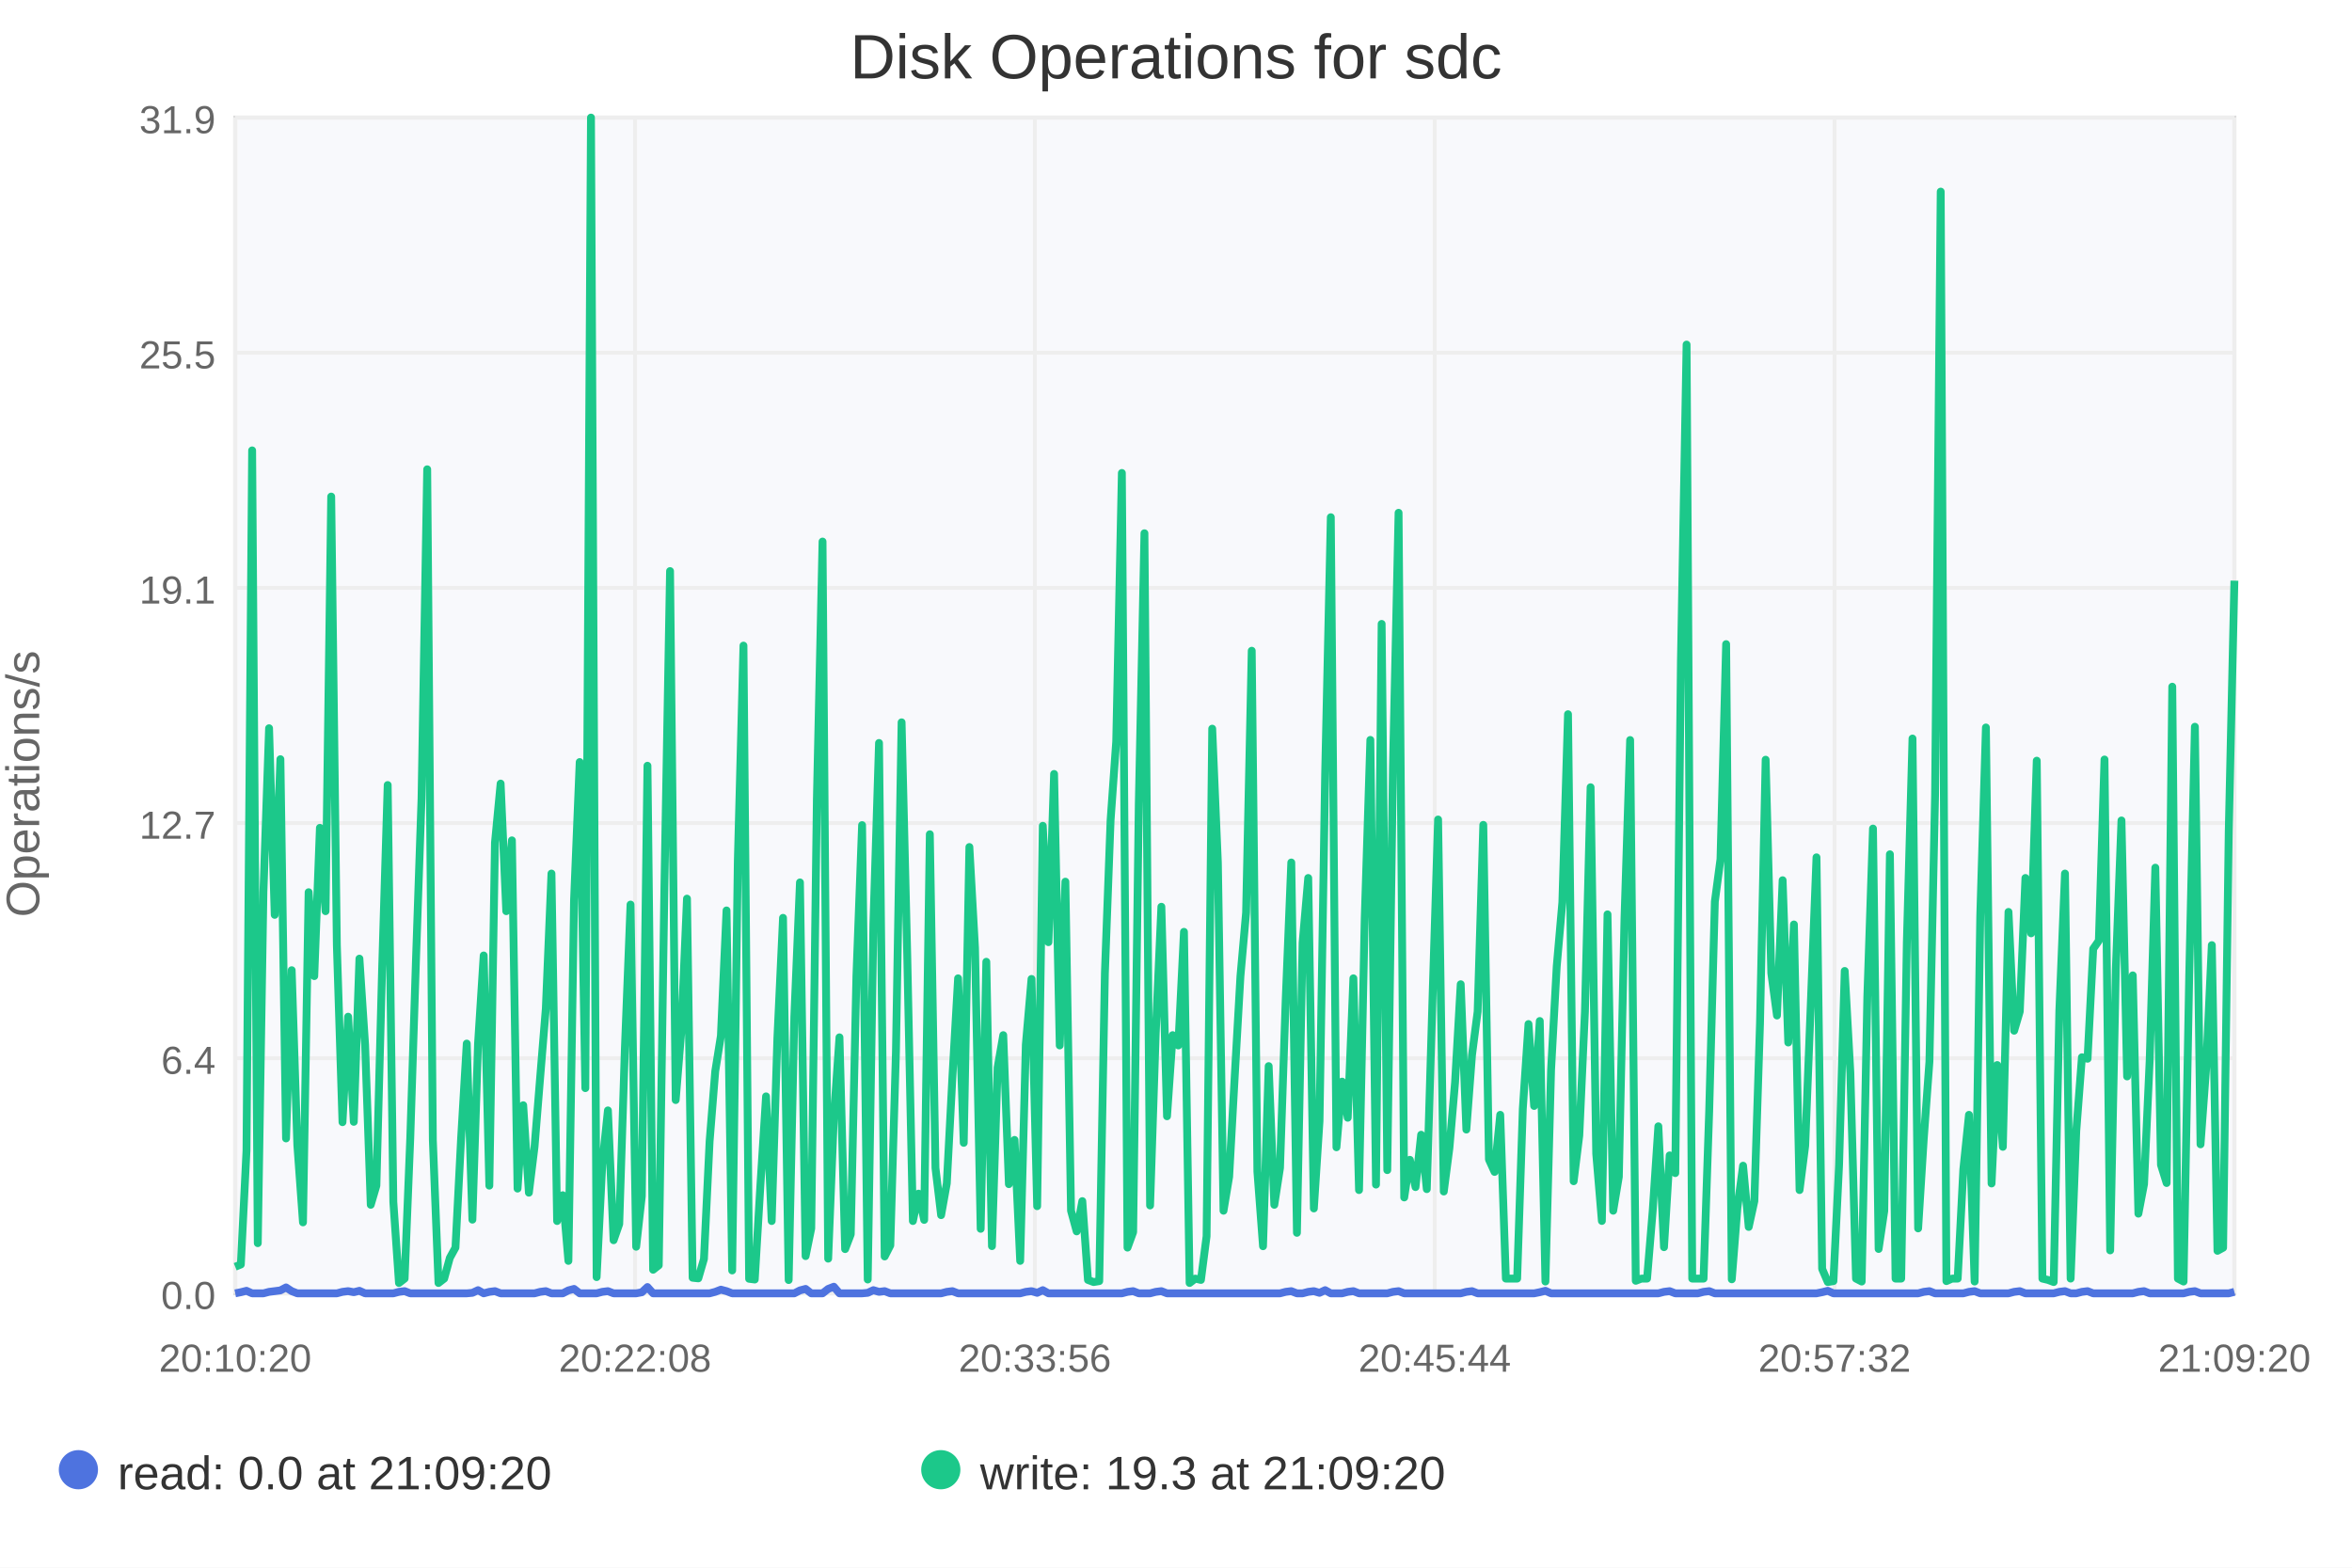
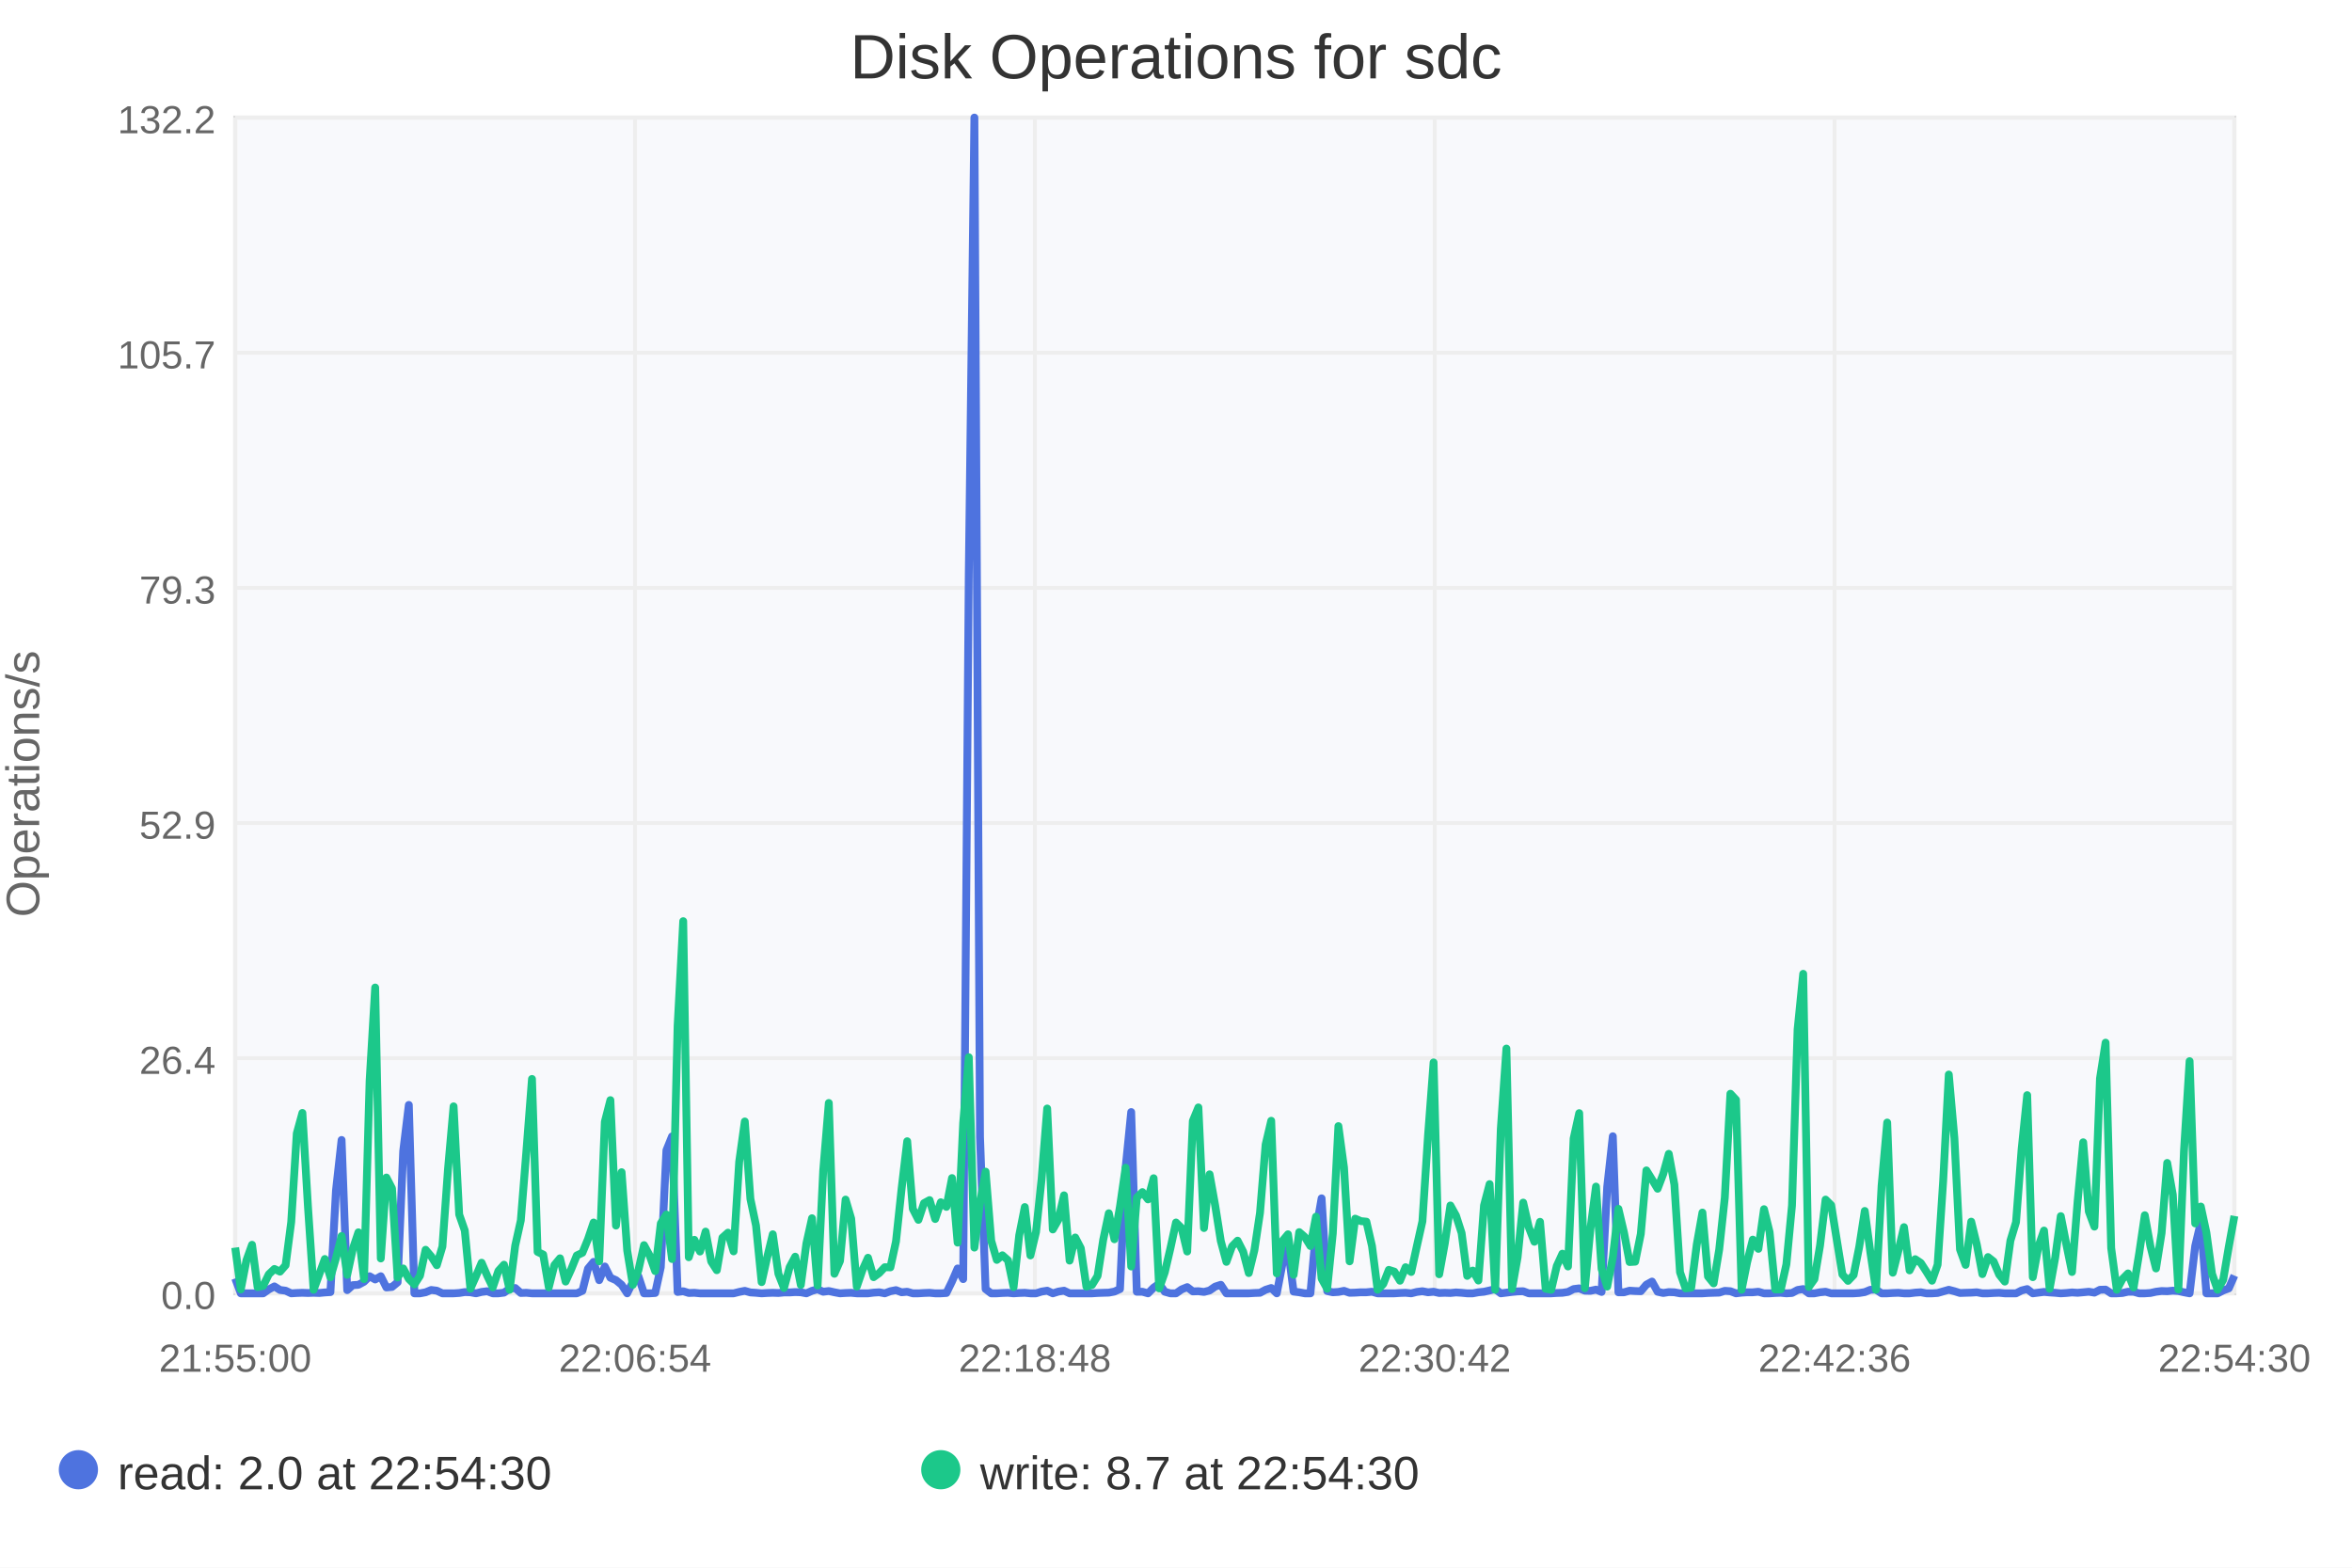
<svg xmlns="http://www.w3.org/2000/svg" width="600" height="400" style="font-family: Arial, sans-serif;">
  <rect width="600" height="400" fill="#ffffff" />
  <g transform="translate(60,30)">
    <rect width="510" height="300" fill="#f8f9fc" stroke="#ddd" />
    <g stroke-width="1">
      <line x1="0" y1="300" x2="510" y2="300" stroke="#eee" />
      <text x="-5" y="304" text-anchor="end" font-size="10" fill="#666">0.0</text>
      <line x1="0" y1="240" x2="510" y2="240" stroke="#eee" />
-       <text x="-5" y="244" text-anchor="end" font-size="10" fill="#666">6.4</text>
+       <text x="-5" y="244" text-anchor="end" font-size="10" fill="#666">26.4</text>
      <line x1="0" y1="180" x2="510" y2="180" stroke="#eee" />
-       <text x="-5" y="184" text-anchor="end" font-size="10" fill="#666">12.7</text>
+       <text x="-5" y="184" text-anchor="end" font-size="10" fill="#666">52.9</text>
      <line x1="0" y1="120" x2="510" y2="120" stroke="#eee" />
-       <text x="-5" y="124" text-anchor="end" font-size="10" fill="#666">19.1</text>
+       <text x="-5" y="124" text-anchor="end" font-size="10" fill="#666">79.3</text>
      <line x1="0" y1="60" x2="510" y2="60" stroke="#eee" />
-       <text x="-5" y="64" text-anchor="end" font-size="10" fill="#666">25.5</text>
+       <text x="-5" y="64" text-anchor="end" font-size="10" fill="#666">105.7</text>
      <line x1="0" y1="0" x2="510" y2="0" stroke="#eee" />
-       <text x="-5" y="4" text-anchor="end" font-size="10" fill="#666">31.9</text>
+       <text x="-5" y="4" text-anchor="end" font-size="10" fill="#666">132.2</text>
    </g>
    <g stroke-width="1">
      <line x1="0" y1="0" x2="0" y2="300" stroke="#eee" />
-       <text x="0" y="320" text-anchor="middle" font-size="10" fill="#666">20:10:20</text>
+       <text x="0" y="320" text-anchor="middle" font-size="10" fill="#666">21:55:00</text>
      <line x1="102" y1="0" x2="102" y2="300" stroke="#eee" />
-       <text x="102" y="320" text-anchor="middle" font-size="10" fill="#666">20:22:08</text>
+       <text x="102" y="320" text-anchor="middle" font-size="10" fill="#666">22:06:54</text>
      <line x1="204" y1="0" x2="204" y2="300" stroke="#eee" />
-       <text x="204" y="320" text-anchor="middle" font-size="10" fill="#666">20:33:56</text>
+       <text x="204" y="320" text-anchor="middle" font-size="10" fill="#666">22:18:48</text>
      <line x1="306" y1="0" x2="306" y2="300" stroke="#eee" />
-       <text x="306" y="320" text-anchor="middle" font-size="10" fill="#666">20:45:44</text>
+       <text x="306" y="320" text-anchor="middle" font-size="10" fill="#666">22:30:42</text>
      <line x1="408" y1="0" x2="408" y2="300" stroke="#eee" />
-       <text x="408" y="320" text-anchor="middle" font-size="10" fill="#666">20:57:32</text>
+       <text x="408" y="320" text-anchor="middle" font-size="10" fill="#666">22:42:36</text>
      <line x1="510" y1="0" x2="510" y2="300" stroke="#eee" />
-       <text x="510" y="320" text-anchor="middle" font-size="10" fill="#666">21:09:20</text>
+       <text x="510" y="320" text-anchor="middle" font-size="10" fill="#666">22:54:30</text>
    </g>
-     <path d="M0.00,300.00 L1.44,299.71 L2.88,299.35 L4.32,300.00 L5.76,300.00 L7.20,300.00 L8.64,299.62 L10.08,299.44 L11.53,299.25 L12.97,298.49 L14.41,299.44 L15.85,300.00 L17.29,300.00 L18.73,300.00 L20.17,300.00 L21.61,300.00 L23.05,300.00 L24.49,300.00 L25.93,300.00 L27.37,299.62 L28.81,299.44 L30.25,299.71 L31.69,299.35 L33.14,300.00 L34.58,300.00 L36.02,300.00 L37.46,300.00 L38.90,300.00 L40.34,300.00 L41.78,299.62 L43.22,299.44 L44.66,300.00 L46.10,300.00 L47.54,300.00 L48.98,300.00 L50.42,300.00 L51.86,300.00 L53.31,300.00 L54.75,300.00 L56.19,300.00 L57.63,300.00 L59.07,300.00 L60.51,299.87 L61.95,299.19 L63.39,300.00 L64.83,299.62 L66.27,299.44 L67.71,300.00 L69.15,300.00 L70.59,300.00 L72.03,300.00 L73.47,300.00 L74.92,300.00 L76.36,300.00 L77.80,299.62 L79.24,299.44 L80.68,300.00 L82.12,300.00 L83.56,300.00 L85.00,299.25 L86.44,298.87 L87.88,300.00 L89.32,300.00 L90.76,300.00 L92.20,300.00 L93.64,299.62 L95.08,299.44 L96.53,300.00 L97.97,300.00 L99.41,300.00 L100.85,300.00 L102.29,300.00 L103.73,299.73 L105.17,298.39 L106.61,300.00 L108.05,300.00 L109.49,300.00 L110.93,300.00 L112.37,300.00 L113.81,300.00 L115.25,300.00 L116.69,300.00 L118.14,300.00 L119.58,300.00 L121.02,300.00 L122.46,299.62 L123.90,299.06 L125.34,299.44 L126.78,300.00 L128.22,300.00 L129.66,300.00 L131.10,300.00 L132.54,300.00 L133.98,300.00 L135.42,300.00 L136.86,300.00 L138.31,300.00 L139.75,300.00 L141.19,300.00 L142.63,300.00 L144.07,299.25 L145.51,298.87 L146.95,300.00 L148.39,300.00 L149.83,300.00 L151.27,298.87 L152.71,298.31 L154.15,300.00 L155.59,300.00 L157.03,300.00 L158.47,300.00 L159.92,300.00 L161.36,299.87 L162.80,299.19 L164.24,299.62 L165.68,299.44 L167.12,300.00 L168.56,300.00 L170.00,300.00 L171.44,300.00 L172.88,300.00 L174.32,300.00 L175.76,300.00 L177.20,300.00 L178.64,300.00 L180.08,300.00 L181.53,299.62 L182.97,299.44 L184.41,300.00 L185.85,300.00 L187.29,300.00 L188.73,300.00 L190.17,300.00 L191.61,300.00 L193.05,300.00 L194.49,300.00 L195.93,300.00 L197.37,300.00 L198.81,300.00 L200.25,300.00 L201.69,299.62 L203.14,299.44 L204.58,299.87 L206.02,299.19 L207.46,300.00 L208.90,300.00 L210.34,300.00 L211.78,300.00 L213.22,300.00 L214.66,300.00 L216.10,300.00 L217.54,300.00 L218.98,300.00 L220.42,300.00 L221.86,300.00 L223.31,300.00 L224.75,300.00 L226.19,300.00 L227.63,299.62 L229.07,299.44 L230.51,300.00 L231.95,300.00 L233.39,300.00 L234.83,299.62 L236.27,299.44 L237.71,300.00 L239.15,300.00 L240.59,300.00 L242.03,300.00 L243.47,300.00 L244.92,300.00 L246.36,300.00 L247.80,300.00 L249.24,300.00 L250.68,300.00 L252.12,300.00 L253.56,300.00 L255.00,300.00 L256.44,300.00 L257.88,300.00 L259.32,300.00 L260.76,300.00 L262.20,300.00 L263.64,300.00 L265.08,300.00 L266.53,300.00 L267.97,299.62 L269.41,299.44 L270.85,300.00 L272.29,300.00 L273.73,299.62 L275.17,299.44 L276.61,299.87 L278.05,299.19 L279.49,300.00 L280.93,300.00 L282.37,300.00 L283.81,299.62 L285.25,299.44 L286.69,300.00 L288.14,300.00 L289.58,300.00 L291.02,300.00 L292.46,300.00 L293.90,300.00 L295.34,299.62 L296.78,299.44 L298.22,300.00 L299.66,300.00 L301.10,300.00 L302.54,300.00 L303.98,300.00 L305.42,300.00 L306.86,300.00 L308.31,300.00 L309.75,300.00 L311.19,300.00 L312.63,300.00 L314.07,299.62 L315.51,299.44 L316.95,300.00 L318.39,300.00 L319.83,300.00 L321.27,300.00 L322.71,300.00 L324.15,300.00 L325.59,300.00 L327.03,300.00 L328.47,300.00 L329.92,300.00 L331.36,300.00 L332.80,299.71 L334.24,299.35 L335.68,300.00 L337.12,300.00 L338.56,300.00 L340.00,300.00 L341.44,300.00 L342.88,300.00 L344.32,300.00 L345.76,300.00 L347.20,300.00 L348.64,300.00 L350.08,300.00 L351.53,300.00 L352.97,300.00 L354.41,300.00 L355.85,300.00 L357.29,300.00 L358.73,300.00 L360.17,300.00 L361.61,300.00 L363.05,300.00 L364.49,299.62 L365.93,299.44 L367.37,300.00 L368.81,300.00 L370.25,300.00 L371.69,300.00 L373.14,300.00 L374.58,299.62 L376.02,299.44 L377.46,300.00 L378.90,300.00 L380.34,300.00 L381.78,300.00 L383.22,300.00 L384.66,300.00 L386.10,300.00 L387.54,300.00 L388.98,300.00 L390.42,300.00 L391.86,300.00 L393.31,300.00 L394.75,300.00 L396.19,300.00 L397.63,300.00 L399.07,300.00 L400.51,300.00 L401.95,300.00 L403.39,300.00 L404.83,299.71 L406.27,299.35 L407.71,300.00 L409.15,300.00 L410.59,300.00 L412.03,300.00 L413.47,300.00 L414.92,300.00 L416.36,300.00 L417.80,300.00 L419.24,300.00 L420.68,300.00 L422.12,300.00 L423.56,300.00 L425.00,300.00 L426.44,300.00 L427.88,300.00 L429.32,300.00 L430.76,299.62 L432.20,299.44 L433.64,300.00 L435.08,300.00 L436.53,300.00 L437.97,300.00 L439.41,300.00 L440.85,300.00 L442.29,299.62 L443.73,299.44 L445.17,300.00 L446.61,300.00 L448.05,300.00 L449.49,300.00 L450.93,300.00 L452.37,300.00 L453.81,299.62 L455.25,299.44 L456.69,300.00 L458.14,300.00 L459.58,300.00 L461.02,300.00 L462.46,300.00 L463.90,300.00 L465.34,299.62 L466.78,299.44 L468.22,300.00 L469.66,300.00 L471.10,299.62 L472.54,299.44 L473.98,300.00 L475.42,300.00 L476.86,300.00 L478.31,300.00 L479.75,300.00 L481.19,300.00 L482.63,300.00 L484.07,300.00 L485.51,299.62 L486.95,299.44 L488.39,300.00 L489.83,300.00 L491.27,300.00 L492.71,300.00 L494.15,300.00 L495.59,300.00 L497.03,300.00 L498.47,299.62 L499.92,299.44 L501.36,300.00 L502.80,300.00 L504.24,300.00 L505.68,300.00 L507.12,300.00 L508.56,300.00 L510.00,299.62" stroke="#4e73df" fill="none" stroke-width="2" stroke-linejoin="round" />
-     <path d="M0.00,293.22 L1.44,292.64 L2.88,263.60 L4.32,84.92 L5.76,287.20 L7.20,197.60 L8.64,155.81 L10.08,203.43 L11.53,163.71 L12.97,260.47 L14.41,217.55 L15.85,262.15 L17.29,281.89 L18.73,197.65 L20.17,219.06 L21.61,181.22 L23.05,202.49 L24.49,96.70 L25.93,211.15 L27.37,256.33 L28.81,229.41 L30.25,256.24 L31.69,214.60 L33.14,236.59 L34.58,277.41 L36.02,272.52 L37.46,217.93 L38.90,170.30 L40.34,276.66 L41.78,297.36 L43.22,296.24 L44.66,260.38 L46.10,215.41 L47.54,173.66 L48.98,89.74 L50.42,260.85 L51.86,297.36 L53.31,296.24 L54.75,290.96 L56.19,288.33 L57.63,260.47 L59.07,236.27 L60.51,281.20 L61.95,236.27 L63.39,213.79 L64.83,272.52 L66.27,184.99 L67.71,169.93 L69.15,202.49 L70.59,184.42 L72.03,273.27 L73.47,252.00 L74.92,274.32 L76.36,262.62 L77.80,244.85 L79.24,227.34 L80.68,192.89 L82.12,281.55 L83.56,274.96 L85.00,291.72 L86.44,199.67 L87.88,164.44 L89.32,247.64 L90.76,0.00 L92.20,295.86 L93.64,267.06 L95.08,253.32 L96.53,286.45 L97.97,282.31 L99.41,237.50 L100.85,200.80 L102.29,288.11 L103.73,275.21 L105.17,165.38 L106.61,293.98 L108.05,292.85 L109.49,196.47 L110.93,115.71 L112.37,250.68 L113.81,232.99 L115.25,199.29 L116.69,296.02 L118.14,296.18 L119.58,291.23 L121.02,261.22 L122.46,243.34 L123.90,234.30 L125.34,202.30 L126.78,294.16 L128.22,189.69 L129.66,134.73 L131.10,296.29 L132.54,296.47 L133.98,272.41 L135.42,249.74 L136.86,281.55 L138.31,234.87 L139.75,204.19 L141.19,296.61 L142.63,229.41 L144.07,195.15 L145.51,290.50 L146.95,283.44 L148.39,173.77 L149.83,108.18 L151.27,291.15 L152.71,255.20 L154.15,234.68 L155.59,288.71 L157.03,284.94 L158.47,219.06 L159.92,180.53 L161.36,296.47 L162.80,205.77 L164.24,159.57 L165.68,290.59 L167.12,287.76 L168.56,238.26 L170.00,154.30 L171.44,213.79 L172.88,281.55 L174.32,274.56 L175.76,281.26 L177.20,182.86 L178.64,268.00 L180.08,280.05 L181.53,271.95 L182.97,244.66 L184.41,219.62 L185.85,261.60 L187.29,186.12 L188.73,211.87 L190.17,283.54 L191.61,215.40 L193.05,287.95 L194.49,242.40 L195.93,234.12 L197.37,272.14 L198.81,260.85 L200.25,291.72 L201.69,236.56 L203.14,219.78 L204.58,277.76 L206.02,180.71 L207.46,210.40 L208.90,167.48 L210.34,236.75 L211.78,194.96 L213.22,278.92 L214.66,284.19 L216.10,276.47 L217.54,296.58 L218.98,297.12 L220.42,296.88 L221.86,218.30 L223.31,179.34 L224.75,159.20 L226.19,90.68 L227.63,288.33 L229.07,284.38 L230.51,175.01 L231.95,106.06 L233.39,277.58 L234.83,233.63 L236.27,201.36 L237.71,254.82 L239.15,234.12 L240.59,236.75 L242.03,207.76 L243.47,297.36 L244.92,296.24 L246.36,296.58 L247.80,285.43 L249.24,155.92 L250.68,190.07 L252.12,278.92 L253.56,270.26 L255.00,244.28 L256.44,219.06 L257.88,202.87 L259.32,136.04 L260.76,268.91 L262.20,287.98 L263.64,242.02 L265.08,277.41 L266.53,268.00 L267.97,225.46 L269.41,190.07 L270.85,284.56 L272.29,210.59 L273.73,194.02 L275.17,278.34 L276.61,256.07 L278.05,167.37 L279.49,101.97 L280.93,262.73 L282.37,245.98 L283.81,255.20 L285.25,219.62 L286.69,273.65 L288.14,204.37 L289.58,158.79 L291.02,272.25 L292.46,129.19 L293.90,268.56 L295.34,165.97 L296.78,100.84 L298.22,275.53 L299.66,265.93 L301.10,272.89 L302.54,259.53 L303.98,273.41 L305.42,225.37 L306.86,179.10 L308.31,274.02 L309.75,262.92 L311.19,246.16 L312.63,221.13 L314.07,258.21 L315.51,239.20 L316.95,228.09 L318.39,180.47 L319.83,265.85 L321.27,269.02 L322.71,254.45 L324.15,296.24 L325.59,296.24 L327.03,296.24 L328.47,252.94 L329.92,231.29 L331.36,252.19 L332.80,230.51 L334.24,296.99 L335.68,242.99 L337.12,216.61 L338.56,200.23 L340.00,152.23 L341.44,271.39 L342.88,259.72 L344.32,228.09 L345.76,170.87 L347.20,264.39 L348.64,281.53 L350.08,203.30 L351.53,278.92 L352.97,270.26 L354.41,204.37 L355.85,158.82 L357.29,296.80 L358.73,296.24 L360.17,296.24 L361.61,278.92 L363.05,257.38 L364.49,288.22 L365.93,264.80 L367.37,269.32 L368.81,138.49 L370.25,57.92 L371.69,296.24 L373.14,296.24 L374.58,296.24 L376.02,253.43 L377.46,200.04 L378.90,189.21 L380.34,134.35 L381.78,296.42 L383.22,278.16 L384.66,267.43 L386.10,283.06 L387.54,276.47 L388.98,231.10 L390.42,163.84 L391.86,218.28 L393.31,229.11 L394.75,194.59 L396.19,236.00 L397.63,205.88 L399.07,273.65 L400.51,262.35 L401.95,225.83 L403.39,188.75 L404.83,293.76 L406.27,297.12 L407.71,296.88 L409.15,267.25 L410.59,217.74 L412.03,243.72 L413.47,296.24 L414.92,296.99 L416.36,224.33 L417.80,181.41 L419.24,288.68 L420.68,278.97 L422.12,187.97 L423.56,296.24 L425.00,296.24 L426.44,210.40 L427.88,158.44 L429.32,283.43 L430.76,260.47 L432.20,240.89 L433.64,172.92 L435.08,18.89 L436.53,296.88 L437.97,296.24 L439.41,296.24 L440.85,268.38 L442.29,254.45 L443.73,296.99 L445.17,203.62 L446.61,155.62 L448.05,271.97 L449.49,241.74 L450.93,262.62 L452.37,202.68 L453.81,232.99 L455.25,228.09 L456.69,194.02 L458.14,208.14 L459.58,164.09 L461.02,296.24 L462.46,296.58 L463.90,297.12 L465.34,227.98 L466.78,192.89 L468.22,296.24 L469.66,258.59 L471.10,239.76 L472.54,240.14 L473.98,212.09 L475.42,210.02 L476.86,163.79 L478.31,289.04 L479.75,217.34 L481.19,179.34 L482.63,244.66 L484.07,218.87 L485.51,279.67 L486.95,272.14 L488.39,240.52 L489.83,191.39 L491.27,267.22 L492.71,271.85 L494.15,145.21 L495.59,296.24 L497.03,296.99 L498.47,219.06 L499.92,155.43 L501.36,261.98 L502.80,242.40 L504.24,211.15 L505.68,289.15 L507.12,288.36 L508.56,182.05 L510.00,118.16" stroke="#1cc88a" fill="none" stroke-width="2" stroke-linejoin="round" />
+     <path d="M0.00,296.19 L1.43,300.00 L2.86,300.00 L4.29,300.00 L5.71,300.00 L7.14,300.00 L8.57,299.00 L10.00,298.23 L11.43,299.14 L12.86,299.32 L14.29,300.00 L15.71,299.91 L17.14,299.86 L18.57,299.91 L20.00,299.86 L21.43,299.91 L22.86,299.77 L24.29,299.68 L25.71,273.76 L27.14,260.87 L28.57,299.18 L30.00,297.91 L31.43,297.82 L32.86,297.05 L34.29,295.64 L35.71,296.46 L37.14,295.64 L38.57,298.50 L40.00,298.37 L41.43,297.19 L42.86,263.73 L44.29,251.93 L45.71,300.00 L47.14,300.00 L48.57,299.73 L50.00,299.14 L51.43,299.32 L52.86,300.00 L54.29,300.00 L55.71,300.00 L57.14,299.91 L58.57,299.68 L60.00,299.73 L61.43,300.00 L62.86,299.64 L64.29,299.46 L65.71,300.00 L67.14,300.00 L68.57,299.82 L70.00,298.82 L71.43,298.64 L72.86,299.91 L74.29,299.86 L75.71,300.00 L77.14,300.00 L78.57,300.00 L80.00,300.00 L81.43,300.00 L82.86,300.00 L84.29,300.00 L85.71,300.00 L87.14,300.00 L88.57,299.36 L90.00,293.69 L91.43,291.97 L92.86,296.64 L94.29,293.15 L95.71,296.01 L97.14,296.64 L98.57,297.82 L100.00,300.00 L101.43,297.09 L102.86,295.64 L104.29,300.00 L105.71,300.00 L107.14,299.91 L108.57,293.33 L110.00,263.50 L111.43,259.96 L112.86,299.64 L114.29,299.46 L115.71,299.91 L117.14,299.86 L118.57,300.00 L120.00,300.00 L121.43,300.00 L122.86,300.00 L124.29,300.00 L125.71,300.00 L127.14,300.00 L128.57,299.64 L130.00,299.36 L131.43,299.77 L132.86,299.86 L134.29,300.00 L135.71,299.91 L137.14,299.86 L138.57,299.91 L140.00,299.77 L141.43,299.77 L142.86,299.68 L144.29,299.73 L145.71,300.00 L147.14,299.36 L148.57,298.96 L150.00,299.59 L151.43,299.41 L152.86,299.73 L154.29,300.00 L155.71,299.91 L157.14,299.86 L158.57,300.00 L160.00,300.00 L161.43,300.00 L162.86,299.82 L164.29,299.73 L165.71,300.00 L167.14,299.46 L168.57,299.18 L170.00,299.73 L171.43,299.59 L172.86,300.00 L174.29,300.00 L175.71,299.91 L177.14,299.86 L178.57,300.00 L180.00,300.00 L181.43,299.91 L182.86,296.96 L184.29,293.65 L185.71,296.37 L187.14,116.48 L188.57,0.00 L190.00,260.05 L191.43,298.91 L192.86,300.00 L194.29,300.00 L195.71,299.91 L197.14,299.86 L198.57,300.00 L200.00,299.91 L201.43,299.86 L202.86,300.00 L204.29,300.00 L205.71,299.55 L207.14,299.32 L208.57,300.00 L210.00,299.55 L211.43,299.32 L212.86,300.00 L214.29,300.00 L215.71,300.00 L217.14,300.00 L218.57,300.00 L220.00,299.91 L221.43,299.86 L222.86,299.82 L224.29,299.55 L225.71,298.91 L227.14,268.00 L228.57,253.74 L230.00,299.59 L231.43,299.59 L232.86,300.00 L234.29,298.55 L235.71,297.55 L237.14,299.59 L238.57,300.00 L240.00,300.00 L241.43,299.00 L242.86,298.41 L244.29,299.50 L245.71,299.46 L247.14,299.64 L248.57,299.27 L250.00,298.28 L251.43,297.82 L252.86,300.00 L254.29,300.00 L255.71,300.00 L257.14,300.00 L258.57,300.00 L260.00,299.91 L261.43,299.86 L262.86,299.09 L264.29,298.64 L265.71,300.00 L267.14,292.56 L268.57,288.65 L270.00,299.55 L271.43,299.73 L272.86,300.00 L274.29,300.00 L275.71,284.02 L277.14,275.76 L278.57,299.41 L280.00,299.73 L281.43,299.64 L282.86,299.36 L284.29,299.86 L285.71,299.82 L287.14,299.73 L288.57,299.73 L290.00,299.59 L291.43,300.00 L292.86,300.00 L294.29,300.00 L295.71,300.00 L297.14,299.91 L298.57,299.86 L300.00,300.00 L301.43,299.64 L302.86,299.46 L304.29,299.73 L305.71,299.59 L307.14,299.91 L308.57,299.86 L310.00,299.91 L311.43,299.77 L312.86,299.86 L314.29,300.00 L315.71,300.00 L317.14,299.73 L318.57,299.59 L320.00,299.27 L321.43,298.91 L322.86,300.00 L324.29,299.82 L325.71,299.64 L327.14,299.50 L328.57,299.46 L330.00,300.00 L331.43,300.00 L332.86,300.00 L334.29,300.00 L335.71,300.00 L337.14,299.91 L338.57,299.86 L340.00,299.64 L341.43,298.91 L342.86,298.73 L344.29,299.32 L345.71,299.36 L347.14,299.05 L348.57,299.64 L350.00,272.86 L351.43,259.92 L352.86,299.73 L354.29,299.73 L355.71,299.32 L357.14,299.41 L358.57,299.46 L360.00,297.78 L361.43,297.00 L362.86,299.59 L364.29,299.91 L365.71,299.68 L367.14,299.73 L368.57,300.00 L370.00,300.00 L371.43,300.00 L372.86,300.00 L374.29,300.00 L375.71,299.91 L377.14,299.86 L378.57,299.82 L380.00,299.36 L381.43,299.46 L382.86,300.00 L384.29,299.82 L385.71,299.73 L387.14,299.73 L388.57,299.59 L390.00,300.00 L391.43,300.00 L392.86,299.91 L394.29,299.86 L395.71,300.00 L397.14,299.91 L398.57,299.14 L400.00,298.91 L401.43,300.00 L402.86,300.00 L404.29,299.73 L405.71,299.59 L407.14,300.00 L408.57,300.00 L410.00,300.00 L411.43,300.00 L412.86,300.00 L414.29,299.91 L415.71,299.68 L417.14,299.09 L418.57,299.05 L420.00,300.00 L421.43,300.00 L422.86,299.91 L424.29,299.86 L425.71,300.00 L427.14,300.00 L428.57,299.82 L430.00,299.73 L431.43,300.00 L432.86,300.00 L434.29,299.91 L435.71,299.50 L437.14,299.09 L438.57,299.46 L440.00,299.91 L441.43,299.86 L442.86,299.82 L444.29,299.73 L445.71,300.00 L447.14,300.00 L448.57,299.91 L450.00,299.86 L451.43,300.00 L452.86,300.00 L454.29,300.00 L455.71,299.27 L457.14,298.91 L458.57,300.00 L460.00,299.82 L461.43,299.64 L462.86,299.77 L464.29,299.86 L465.71,300.00 L467.14,299.91 L468.57,299.77 L470.00,299.86 L471.43,299.73 L472.86,299.59 L474.29,299.82 L475.71,299.09 L477.14,299.05 L478.57,300.00 L480.00,300.00 L481.43,299.91 L482.86,299.59 L484.29,299.59 L485.71,300.00 L487.14,300.00 L488.57,299.91 L490.00,299.59 L491.43,299.41 L492.86,299.46 L494.29,299.32 L495.71,299.41 L497.14,299.73 L498.57,300.00 L500.00,287.93 L501.43,281.89 L502.86,300.00 L504.29,300.00 L505.71,300.00 L507.14,299.27 L508.57,298.73 L510.00,295.46" stroke="#4e73df" fill="none" stroke-width="2" stroke-linejoin="round" />
+     <path d="M0.00,288.33 L1.43,299.00 L2.86,291.60 L4.29,287.61 L5.71,298.41 L7.14,298.09 L8.57,295.14 L10.00,293.78 L11.43,294.46 L12.86,292.83 L14.29,281.80 L15.71,259.19 L17.14,253.97 L18.57,277.98 L20.00,299.09 L21.43,295.19 L22.86,291.24 L24.29,295.91 L25.71,291.01 L27.14,285.38 L28.57,295.28 L30.00,288.70 L31.43,284.43 L32.86,296.37 L34.29,245.76 L35.71,221.97 L37.14,291.10 L38.57,270.45 L40.00,273.22 L41.43,295.96 L42.86,293.65 L44.29,296.32 L45.71,297.73 L47.14,295.51 L48.57,288.88 L50.00,290.56 L51.43,292.83 L52.86,288.06 L54.29,268.27 L55.71,252.29 L57.14,279.89 L58.57,283.98 L60.00,298.82 L61.43,295.60 L62.86,292.19 L64.29,295.51 L65.71,298.46 L67.14,294.28 L68.57,292.69 L70.00,299.09 L71.43,287.83 L72.86,281.39 L74.29,263.64 L75.71,245.30 L77.14,289.42 L78.57,290.10 L80.00,298.46 L81.43,292.78 L82.86,291.06 L84.29,297.00 L85.71,293.87 L87.14,290.33 L88.57,289.65 L90.00,286.16 L91.43,281.93 L92.86,291.83 L94.29,256.24 L95.71,250.70 L97.14,282.71 L98.57,269.09 L100.00,289.06 L101.43,297.82 L102.86,294.10 L104.29,287.70 L105.71,290.33 L107.14,294.33 L108.57,282.16 L110.00,279.89 L111.43,291.24 L112.86,231.77 L114.29,205.04 L115.71,290.79 L117.14,286.34 L118.57,289.33 L120.00,284.25 L121.43,291.87 L122.86,294.10 L124.29,285.79 L125.71,284.52 L127.14,289.29 L128.57,266.41 L130.00,256.15 L131.43,275.90 L132.86,282.71 L134.29,297.14 L135.71,290.79 L137.14,284.93 L138.57,295.01 L140.00,298.64 L141.43,293.33 L142.86,290.65 L144.29,297.87 L145.71,287.29 L147.14,280.84 L148.57,298.00 L150.00,268.72 L151.43,251.43 L152.86,295.01 L154.29,291.74 L155.71,276.08 L157.14,280.94 L158.57,298.28 L160.00,294.10 L161.43,290.92 L162.86,295.87 L164.29,294.83 L165.71,293.33 L167.14,293.37 L168.57,286.75 L170.00,273.31 L171.43,261.19 L172.86,278.44 L174.29,281.25 L175.71,276.99 L177.14,276.21 L178.57,281.03 L180.00,276.76 L181.43,277.94 L182.86,270.59 L184.29,287.06 L185.71,256.51 L187.14,239.76 L188.57,288.33 L190.00,276.99 L191.43,268.95 L192.86,286.56 L194.29,291.47 L195.71,290.29 L197.14,291.56 L198.57,298.41 L200.00,285.20 L201.43,277.98 L202.86,290.33 L204.29,284.38 L205.71,270.86 L207.14,252.84 L208.57,283.70 L210.00,281.21 L211.43,274.99 L212.86,291.65 L214.29,285.75 L215.71,288.47 L217.14,298.28 L218.57,297.87 L220.00,295.55 L221.43,286.34 L222.86,279.57 L224.29,286.20 L225.71,277.85 L227.14,267.95 L228.57,293.15 L230.00,275.58 L231.43,274.17 L232.86,276.03 L234.29,270.63 L235.71,298.73 L237.14,294.64 L238.57,288.52 L240.00,281.93 L241.43,283.34 L242.86,289.33 L244.29,256.01 L245.71,252.56 L247.14,283.34 L248.57,269.63 L250.00,277.62 L251.43,286.65 L252.86,291.97 L254.29,288.02 L255.71,286.56 L257.14,289.38 L258.57,294.83 L260.00,289.01 L261.43,279.44 L262.86,262.05 L264.29,255.97 L265.71,294.92 L267.14,286.65 L268.57,284.93 L270.00,295.28 L271.43,284.38 L272.86,285.61 L274.29,287.93 L275.71,280.44 L277.14,296.23 L278.57,298.82 L280.00,284.70 L281.43,257.33 L282.86,267.91 L284.29,291.83 L285.71,280.94 L287.14,281.57 L288.57,281.71 L290.00,287.93 L291.43,299.09 L292.86,297.64 L294.29,294.01 L295.71,294.46 L297.14,296.78 L298.57,293.33 L300.00,294.55 L301.43,288.02 L302.86,281.62 L304.29,259.78 L305.71,241.08 L307.14,295.14 L308.57,287.29 L310.00,277.58 L311.43,280.16 L312.86,284.61 L314.29,295.55 L315.71,294.19 L317.14,296.73 L318.57,277.58 L320.00,272.13 L321.43,299.09 L322.86,258.06 L324.29,237.54 L325.71,298.91 L327.14,290.83 L328.57,276.85 L330.00,283.16 L331.43,286.84 L332.86,281.75 L334.29,298.82 L335.71,299.09 L337.14,293.01 L338.57,289.88 L340.00,293.15 L341.43,260.51 L342.86,254.02 L344.29,298.68 L345.71,283.66 L347.14,272.76 L348.57,293.78 L350.00,298.28 L351.43,290.83 L352.86,278.44 L354.29,284.52 L355.71,292.01 L357.14,291.92 L358.57,284.84 L360.00,268.63 L361.43,270.95 L362.86,273.31 L364.29,269.54 L365.71,264.41 L367.14,272.27 L368.57,294.60 L370.00,298.73 L371.43,298.55 L372.86,287.47 L374.29,279.39 L375.71,295.69 L377.14,297.46 L378.57,288.83 L380.00,275.58 L381.43,249.07 L382.86,250.61 L384.29,299.09 L385.71,292.01 L387.14,286.29 L388.57,288.65 L390.00,278.53 L391.43,284.38 L392.86,299.00 L394.29,298.99 L395.71,292.61 L397.14,277.58 L398.57,232.68 L400.00,218.47 L401.43,298.37 L402.86,296.37 L404.29,287.83 L405.71,276.08 L407.14,277.49 L408.57,286.38 L410.00,295.19 L411.43,296.82 L412.86,295.32 L414.29,288.15 L415.71,278.98 L417.14,289.56 L418.57,299.09 L420.00,272.58 L421.43,256.42 L422.86,294.73 L424.29,289.11 L425.71,283.11 L427.14,294.14 L428.57,291.28 L430.00,292.24 L431.43,294.46 L432.86,296.78 L434.29,292.69 L435.71,271.27 L437.14,244.17 L438.57,260.37 L440.00,288.79 L441.43,292.74 L442.86,281.71 L444.29,287.56 L445.71,295.10 L447.14,290.74 L448.57,291.87 L450.00,295.23 L451.43,297.00 L452.86,286.56 L454.29,281.84 L455.71,263.32 L457.14,249.43 L458.57,295.87 L460.00,288.06 L461.43,283.98 L462.86,298.82 L464.29,290.88 L465.71,280.30 L467.14,287.56 L468.57,294.55 L470.00,276.62 L471.43,261.46 L472.86,279.12 L474.29,282.98 L475.71,245.17 L477.14,236.04 L478.57,288.47 L480.00,299.09 L481.43,296.37 L482.86,294.92 L484.29,298.50 L485.71,289.79 L487.14,280.07 L488.57,287.97 L490.00,293.65 L491.43,284.61 L492.86,266.73 L494.29,274.85 L495.71,299.00 L497.14,263.64 L498.57,240.76 L500.00,282.16 L501.43,277.85 L502.86,284.52 L504.29,295.01 L505.71,299.09 L507.14,296.55 L508.57,288.11 L510.00,280.25" stroke="#1cc88a" fill="none" stroke-width="2" stroke-linejoin="round" />
  </g>
  <text x="300" y="20" text-anchor="middle" font-size="16" fill="#333">Disk Operations for sdc</text>
  <text x="10" y="200" text-anchor="middle" transform="rotate(-90,10,200)" font-size="12" fill="#666">Operations/s</text>
  <g font-size="12">
    <circle cx="20" cy="375" r="5" fill="#4e73df" />
-     <text x="30" y="380" fill="#333">read: 0.0 at 21:09:20</text>
+     <text x="30" y="380" fill="#333">read: 2.0 at 22:54:30</text>
    <circle cx="240" cy="375" r="5" fill="#1cc88a" />
-     <text x="250" y="380" fill="#333">write: 19.3 at 21:09:20</text>
+     <text x="250" y="380" fill="#333">write: 8.7 at 22:54:30</text>
  </g>
</svg>
